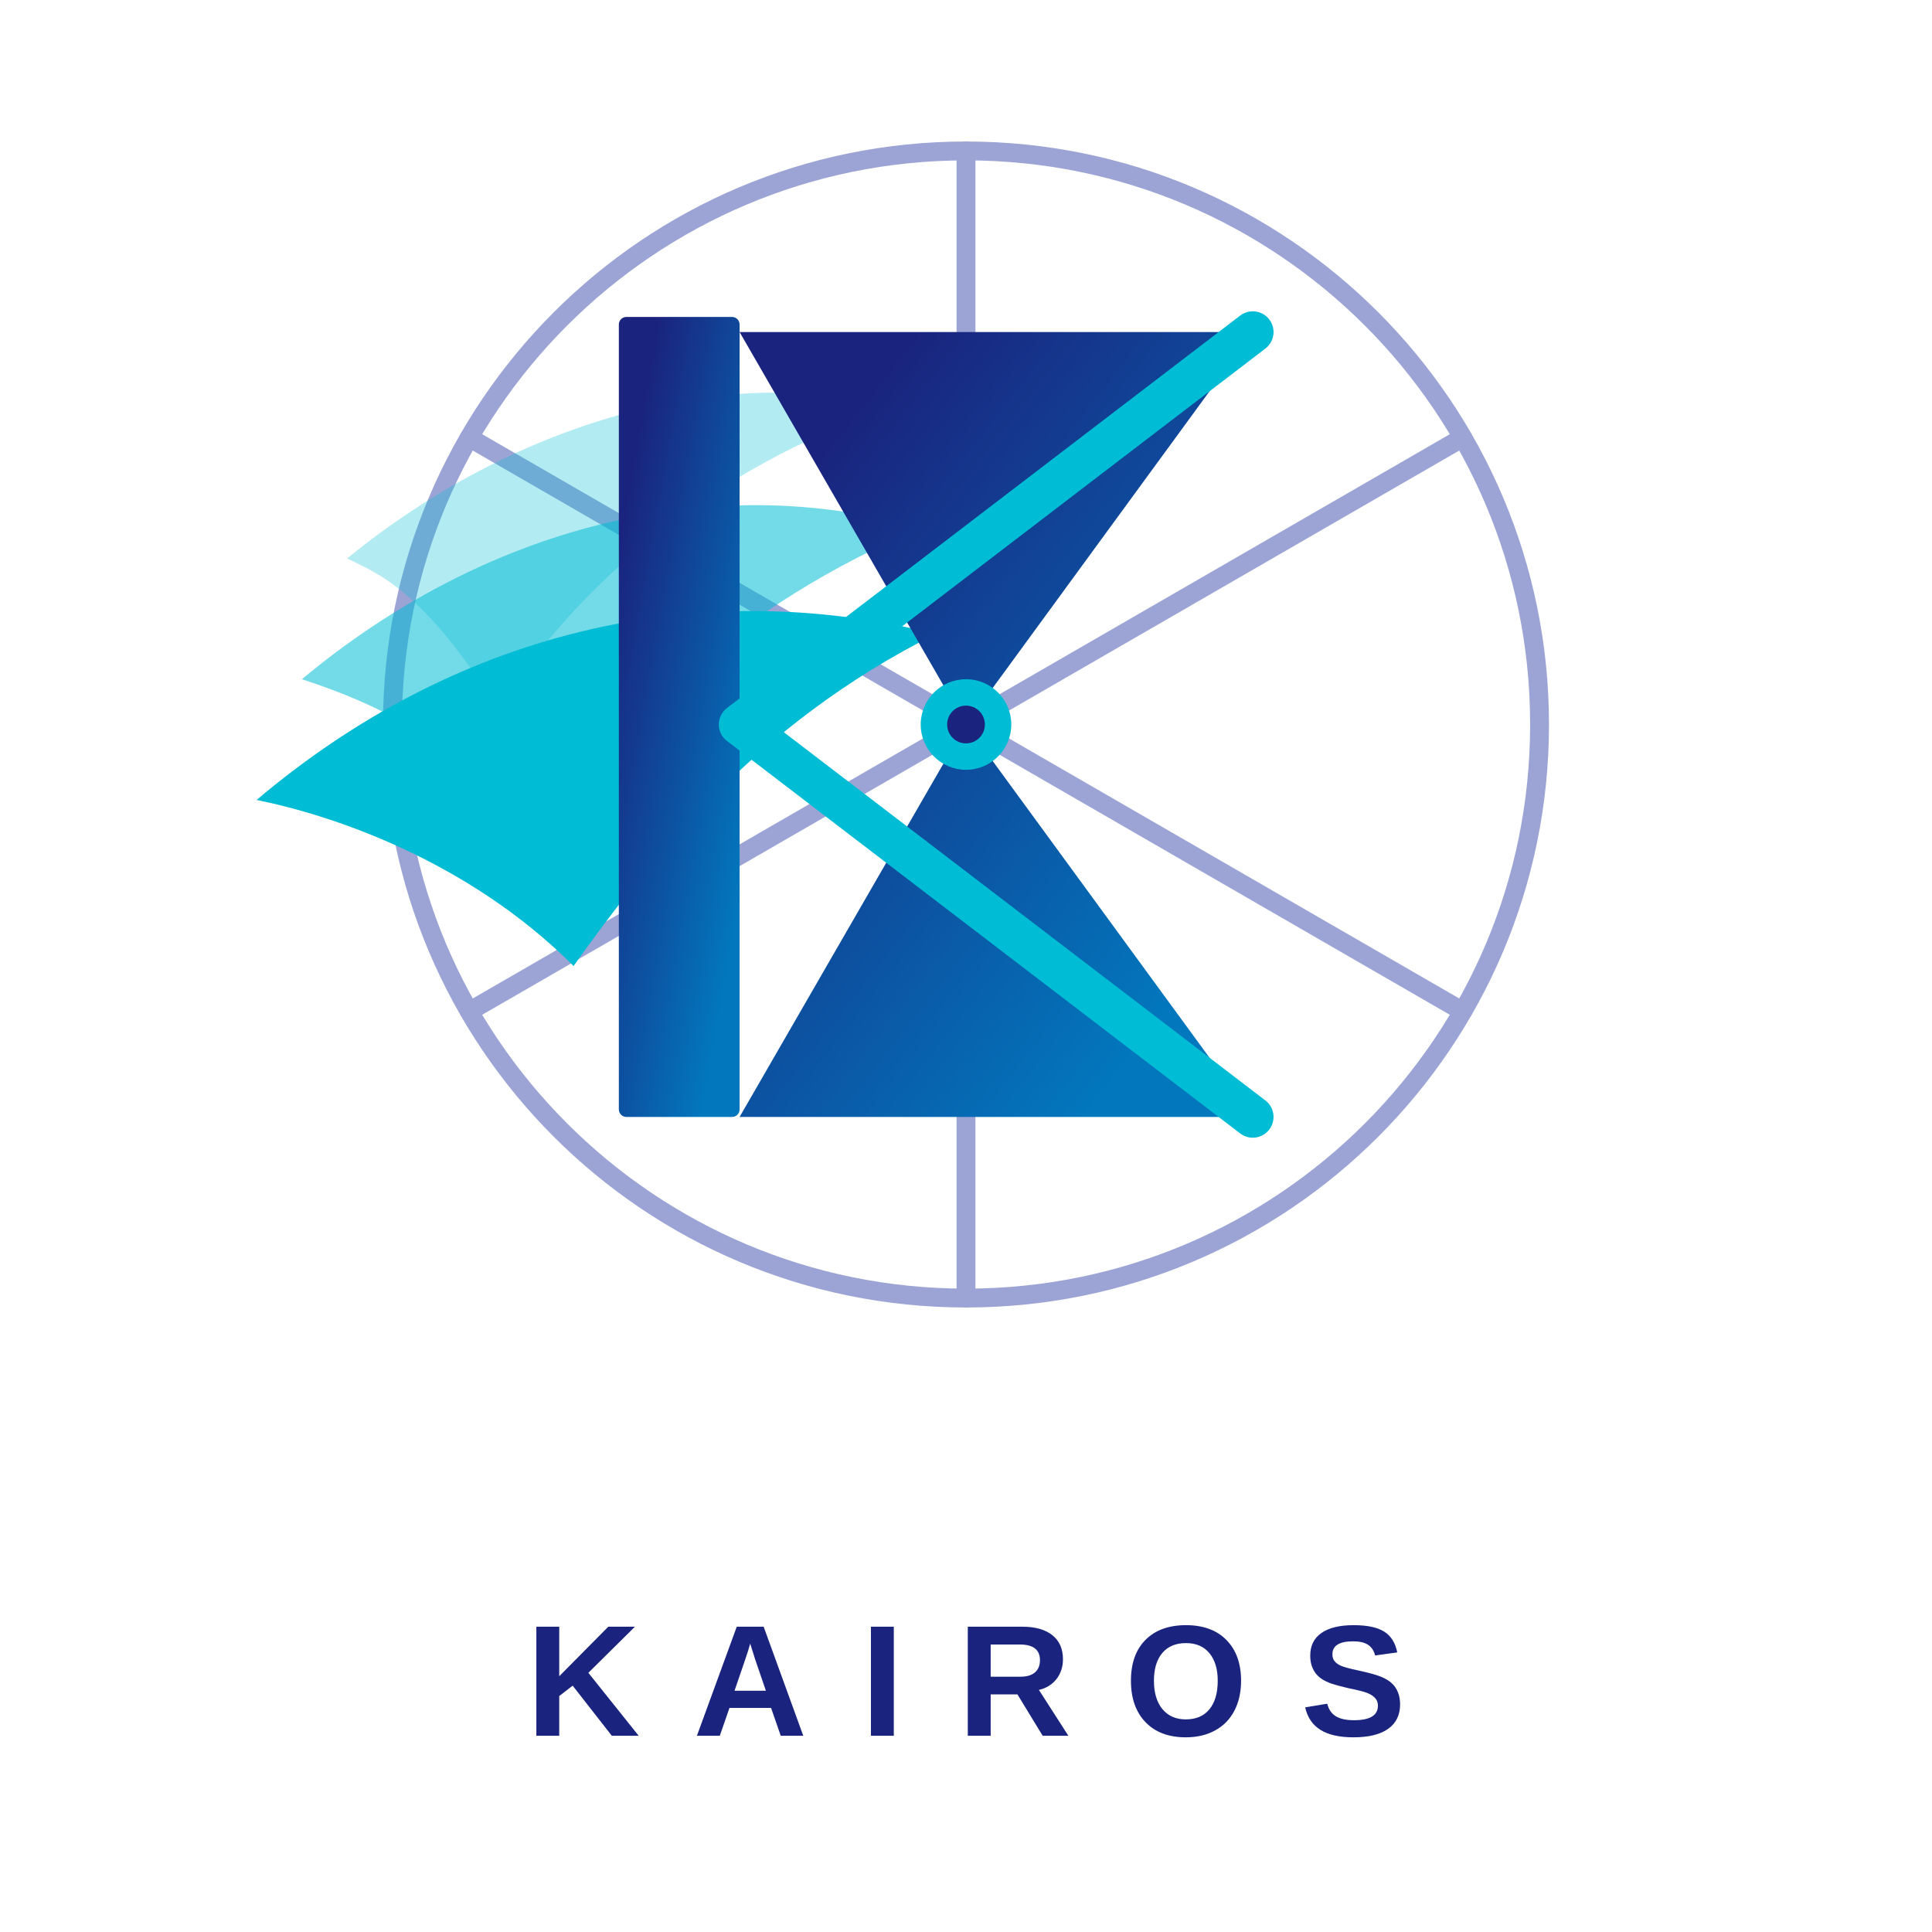
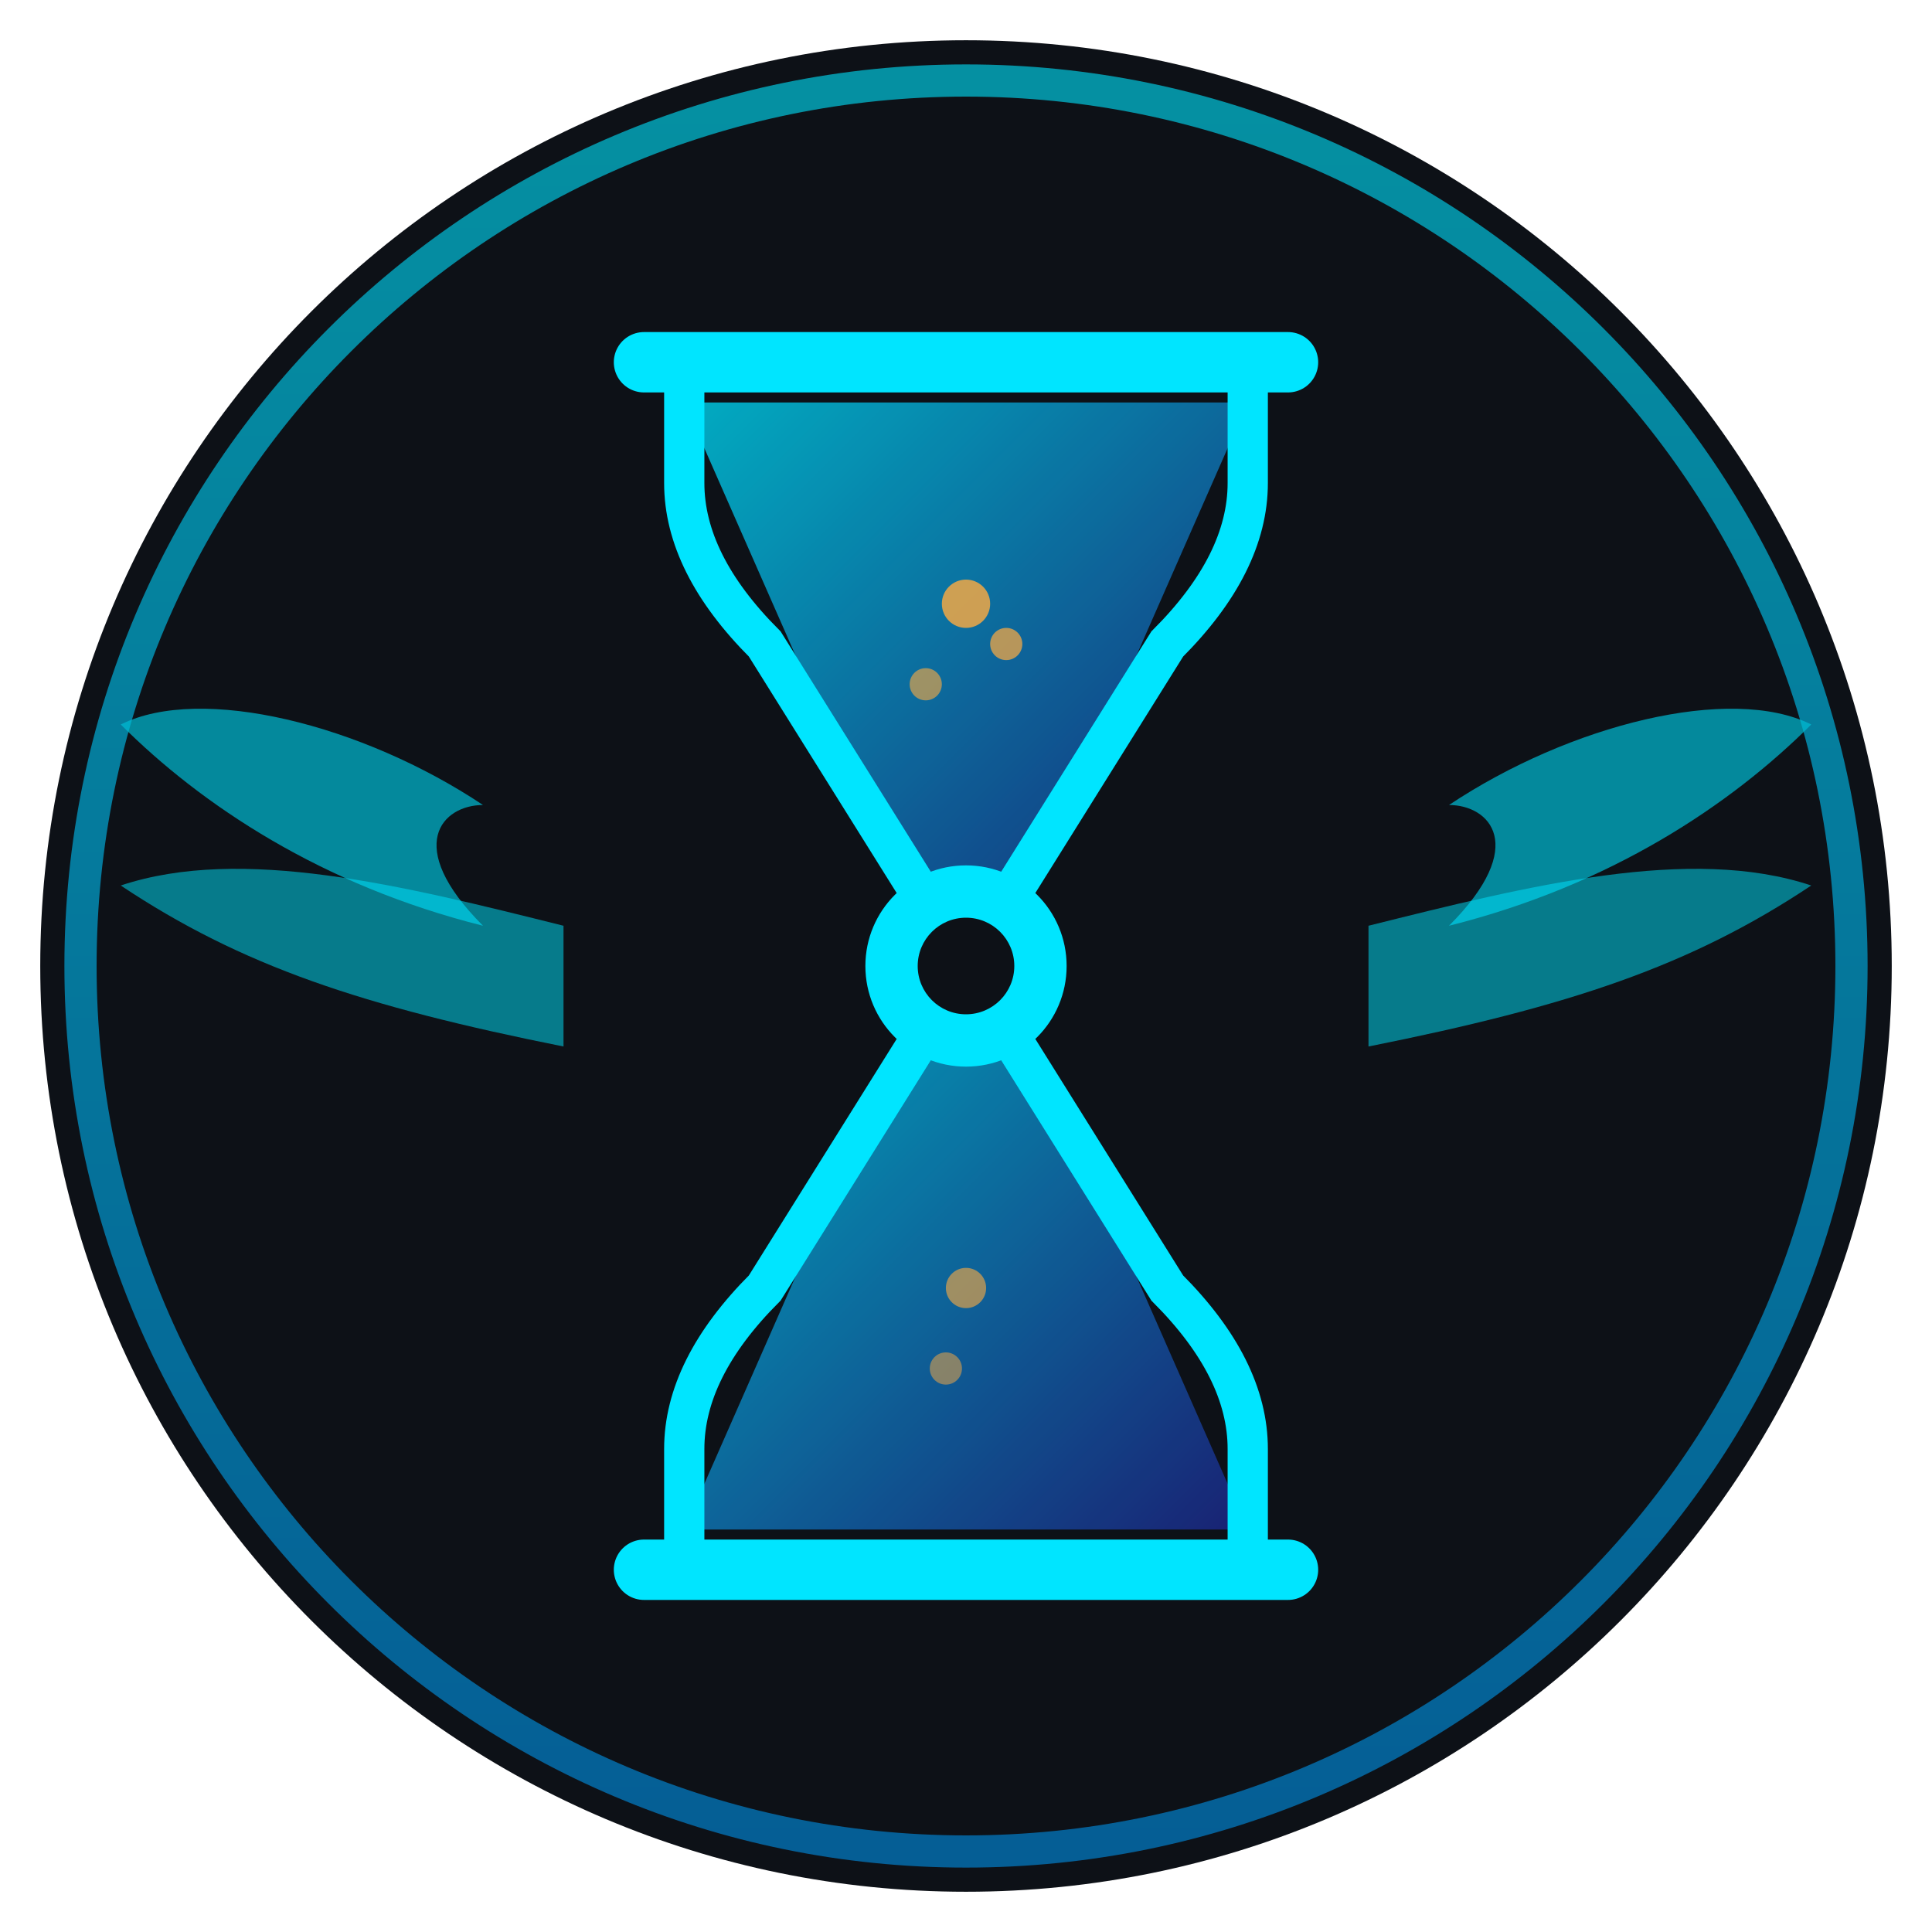
- <svg xmlns="http://www.w3.org/2000/svg" viewBox="0 0 256 256" role="img" aria-label="Kairos Operator">
+ <svg xmlns="http://www.w3.org/2000/svg" viewBox="0 0 48 48" role="img" aria-label="Kairos Operator">
  <defs>
-     <linearGradient id="kairos-blue" x1="18%" y1="12%" x2="82%" y2="88%">
-       <stop offset="0%" stop-color="#1a237e" />
-       <stop offset="100%" stop-color="#0277bd" />
+     <linearGradient id="g1" x1="0%" y1="0%" x2="100%" y2="100%">
+       <stop offset="0%" stop-color="#00bcd4" />
+       <stop offset="100%" stop-color="#1a237e" />
+     </linearGradient>
+     <linearGradient id="g2" x1="0%" y1="0%" x2="0%" y2="100%">
+       <stop offset="0%" stop-color="#00e5ff" />
+       <stop offset="100%" stop-color="#0091ea" />
    </linearGradient>
  </defs>
-   <g transform="translate(0, -8)">
-     <g fill="none" stroke="#3949ab" stroke-width="2.5" stroke-linecap="round" opacity="0.5">
-       <circle cx="128" cy="104" r="76" />
-       <line x1="128" y1="104" x2="128" y2="28" />
-       <line x1="128" y1="104" x2="193.8" y2="66" />
-       <line x1="128" y1="104" x2="193.8" y2="142" />
-       <line x1="128" y1="104" x2="128" y2="180" />
-       <line x1="128" y1="104" x2="62.2" y2="142" />
-       <line x1="128" y1="104" x2="62.2" y2="66" />
-     </g>
-     <g fill="#00bcd4">
-       <path d="M46 82 C68 64, 96 56, 118 62 C94 70, 76 86, 66 102 C56 86, 50 84, 46 82 Z" opacity="0.3" />
-       <path d="M40 98 C64 78, 94 70, 122 78 C98 88, 82 104, 72 118 C58 104, 46 100, 40 98 Z" opacity="0.55" />
-       <path d="M34 114 C60 92, 92 84, 124 92 C100 104, 86 122, 76 136 C62 122, 44 116, 34 114 Z" />
-     </g>
-     <rect x="82" y="50" width="16" height="106" rx="1" fill="url(#kairos-blue)" />
-     <path fill="url(#kairos-blue)" d="M98 52 L166 52 L128 104 L166 156 L98 156 L128 104 Z" />
-     <path fill="none" stroke="#00bcd4" stroke-width="5.5" stroke-linejoin="round" stroke-linecap="round" d="M98 104 L166 52 M98 104 L166 156" />
-     <circle cx="128" cy="104" r="6" fill="#00bcd4" />
-     <circle cx="128" cy="104" r="2.5" fill="#1a237e" />
-   </g>
-   <text x="128" y="230" text-anchor="middle" fill="#1a237e" font-family="'Segoe UI', 'Helvetica Neue', Arial, sans-serif" font-size="21" font-weight="700" letter-spacing="7">KAIROS</text>
+   <circle cx="24" cy="24" r="23" fill="#0d1117" />
+   <circle cx="24" cy="24" r="22" fill="none" stroke="url(#g2)" stroke-width="0.8" opacity="0.6" />
+   <path d="M17 10 L31 10 L25.5 22.5 L24 24 L22.5 22.5 L17 10 Z" fill="url(#g1)" opacity="0.9" />
+   <path d="M17 38 L31 38 L25.5 25.5 L24 24 L22.5 25.5 L17 38 Z" fill="url(#g1)" opacity="0.9" />
+   <path d="M16 9 L32 9" stroke="#00e5ff" stroke-width="1.5" stroke-linecap="round" />
+   <path d="M16 39 L32 39" stroke="#00e5ff" stroke-width="1.5" stroke-linecap="round" />
+   <path d="M17 9 L17 12 Q17 14 19 16 L24 24 L19 32 Q17 34 17 36 L17 39" stroke="#00e5ff" stroke-width="1" fill="none" stroke-linecap="round" />
+   <path d="M31 9 L31 12 Q31 14 29 16 L24 24 L29 32 Q31 34 31 36 L31 39" stroke="#00e5ff" stroke-width="1" fill="none" stroke-linecap="round" />
+   <path d="M12 20 C9 18, 5 17, 3 18 C5 20, 8 22, 12 23 C10 21, 11 20, 12 20 Z" fill="#00bcd4" opacity="0.7" />
+   <path d="M14 23 C10 22, 6 21, 3 22 C6 24, 9 25, 14 26 Z" fill="#00e5ff" opacity="0.5" />
+   <path d="M36 20 C39 18, 43 17, 45 18 C43 20, 40 22, 36 23 C38 21, 37 20, 36 20 Z" fill="#00bcd4" opacity="0.7" />
+   <path d="M34 23 C38 22, 42 21, 45 22 C42 24, 39 25, 34 26 Z" fill="#00e5ff" opacity="0.5" />
+   <circle cx="24" cy="24" r="2.5" fill="#00e5ff" />
+   <circle cx="24" cy="24" r="1.2" fill="#0d1117" />
+   <circle cx="24" cy="15" r="0.6" fill="#ffab40" opacity="0.8" />
+   <circle cx="23" cy="17" r="0.4" fill="#ffab40" opacity="0.6" />
+   <circle cx="25" cy="16" r="0.4" fill="#ffab40" opacity="0.7" />
+   <circle cx="24" cy="32" r="0.5" fill="#ffab40" opacity="0.6" />
+   <circle cx="23.5" cy="34" r="0.4" fill="#ffab40" opacity="0.5" />
</svg>
